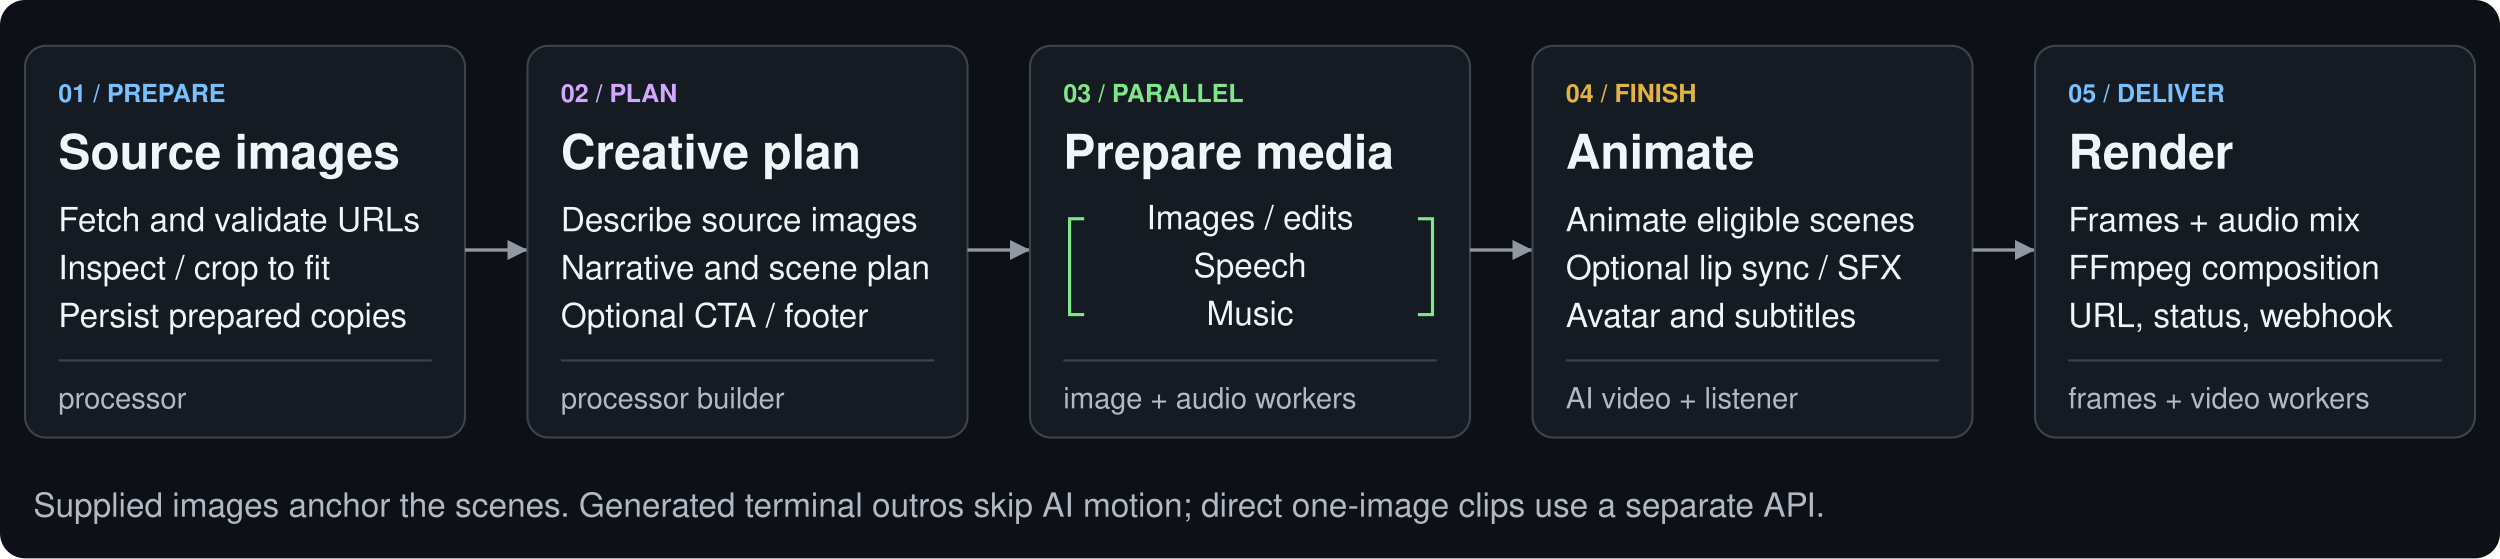
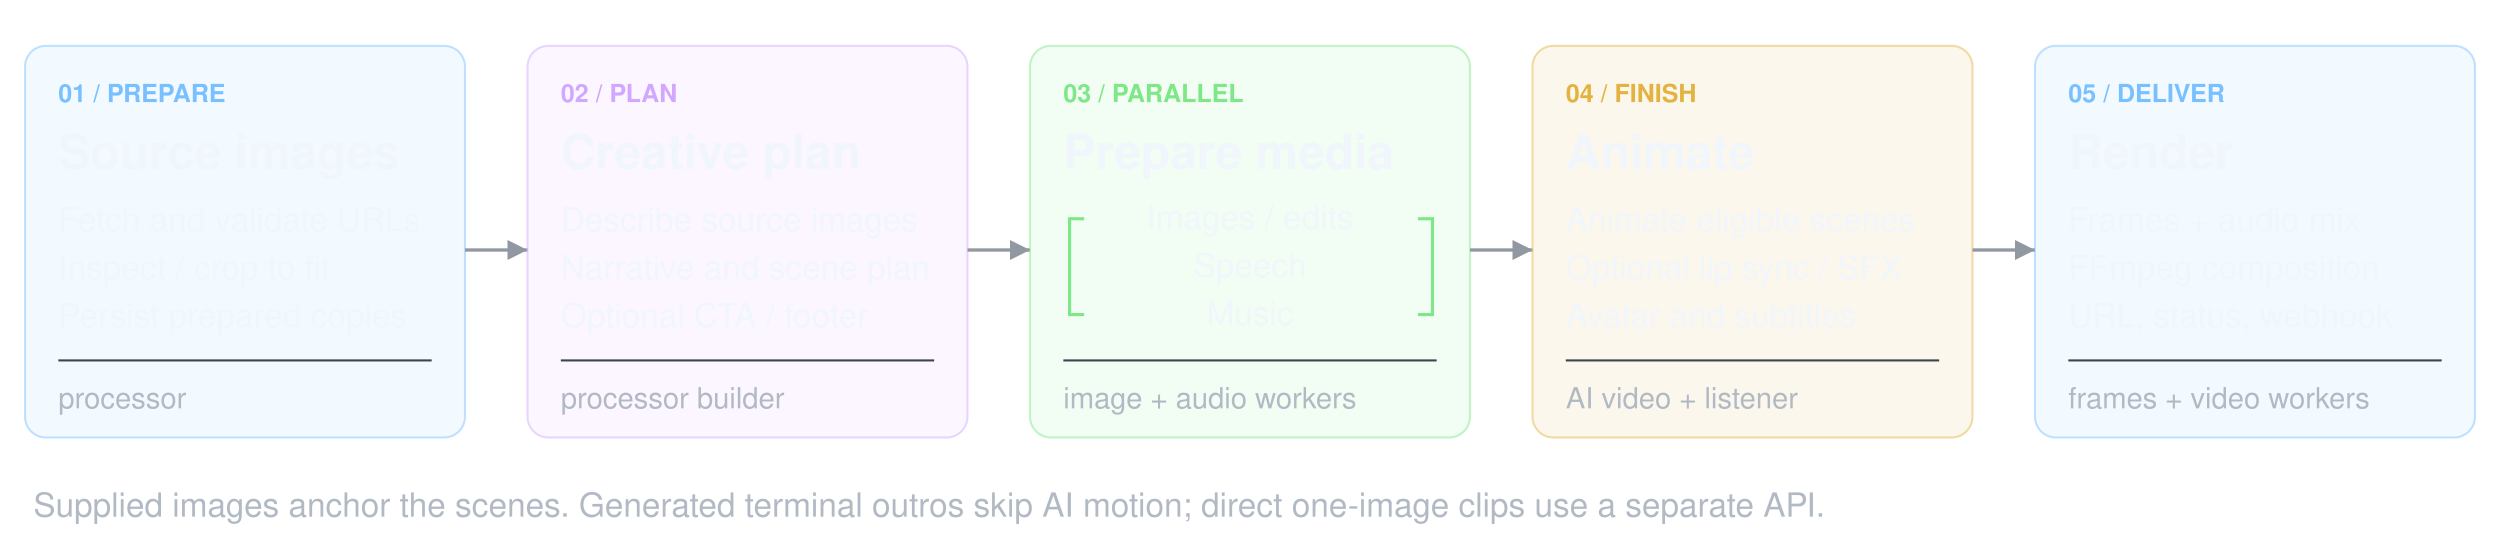
<svg xmlns="http://www.w3.org/2000/svg" width="1200" height="268" viewBox="0 0 1200 268" role="img" aria-labelledby="title desc">
  <defs>
    <marker id="arrow" viewBox="0 0 8 8" refX="8" refY="4" markerWidth="6" markerHeight="6" orient="auto-start-reverse">
      <path d="M0 0L8 4L0 8Z" fill="#9198a1" />
    </marker>
  </defs>
-   <rect width="1200" height="268" rx="12" fill="#0d1117" />
  <g font-family="-apple-system, BlinkMacSystemFont, Segoe UI, Helvetica, Arial, sans-serif">
-     <rect x="12" y="22" width="211.2" height="188" rx="10" fill="#151b23" stroke="#3d444d" />
+     <rect x="12" y="22" width="211.2" height="188" rx="10" fill="#79c0ff" fill-opacity="0.10" stroke="#79c0ff" stroke-opacity="0.45" />
    <text x="28" y="49" font-size="12" font-weight="650" fill="#79c0ff" text-anchor="start">01 / PREPARE</text>
    <text x="28" y="81" font-size="23" font-weight="650" fill="#f0f6fc" text-anchor="start">Source images</text>
    <text x="28" y="111" font-size="16" font-weight="400" fill="#f0f6fc" text-anchor="start">Fetch and validate URLs</text>
    <text x="28" y="134" font-size="16" font-weight="400" fill="#f0f6fc" text-anchor="start">Inspect / crop to fit</text>
    <text x="28" y="157" font-size="16" font-weight="400" fill="#f0f6fc" text-anchor="start">Persist prepared copies</text>
    <path d="M28 173 H207.2" stroke="#3d444d" />
    <text x="28" y="196" font-size="14" font-weight="400" fill="#b1bac4" text-anchor="start">processor</text>
    <path d="M223.2 120 H253.2" fill="none" stroke="#9198a1" stroke-width="1.6" marker-end="url(#arrow)" />
-     <rect x="253.2" y="22" width="211.2" height="188" rx="10" fill="#151b23" stroke="#3d444d" />
+     <rect x="253.2" y="22" width="211.2" height="188" rx="10" fill="#d2a8ff" fill-opacity="0.10" stroke="#d2a8ff" stroke-opacity="0.45" />
    <text x="269.2" y="49" font-size="12" font-weight="650" fill="#d2a8ff" text-anchor="start">02 / PLAN</text>
    <text x="269.2" y="81" font-size="23" font-weight="650" fill="#f0f6fc" text-anchor="start">Creative plan</text>
    <text x="269.2" y="111" font-size="16" font-weight="400" fill="#f0f6fc" text-anchor="start">Describe source images</text>
    <text x="269.2" y="134" font-size="16" font-weight="400" fill="#f0f6fc" text-anchor="start">Narrative and scene plan</text>
    <text x="269.2" y="157" font-size="16" font-weight="400" fill="#f0f6fc" text-anchor="start">Optional CTA / footer</text>
    <path d="M269.2 173 H448.4" stroke="#3d444d" />
    <text x="269.2" y="196" font-size="14" font-weight="400" fill="#b1bac4" text-anchor="start">processor builder</text>
    <path d="M464.4 120 H494.4" fill="none" stroke="#9198a1" stroke-width="1.6" marker-end="url(#arrow)" />
-     <rect x="494.4" y="22" width="211.2" height="188" rx="10" fill="#151b23" stroke="#3d444d" />
+     <rect x="494.4" y="22" width="211.2" height="188" rx="10" fill="#7ee787" fill-opacity="0.10" stroke="#7ee787" stroke-opacity="0.45" />
    <text x="510.4" y="49" font-size="12" font-weight="650" fill="#7ee787" text-anchor="start">03 / PARALLEL</text>
    <text x="510.4" y="81" font-size="23" font-weight="650" fill="#f0f6fc" text-anchor="start">Prepare media</text>
    <path d="M520.4 105 H513.4 V151 H520.4 M680.6 105 H687.6 V151 H680.6" fill="none" stroke="#7ee787" stroke-width="1.5" />
    <text x="600" y="110" font-size="16" font-weight="400" fill="#f0f6fc" text-anchor="middle">Images / edits</text>
    <text x="600" y="133" font-size="16" font-weight="400" fill="#f0f6fc" text-anchor="middle">Speech</text>
    <text x="600" y="156" font-size="16" font-weight="400" fill="#f0f6fc" text-anchor="middle">Music</text>
    <path d="M510.4 173 H689.6" stroke="#3d444d" />
    <text x="510.4" y="196" font-size="14" font-weight="400" fill="#b1bac4" text-anchor="start">image + audio workers</text>
    <path d="M705.6 120 H735.6" fill="none" stroke="#9198a1" stroke-width="1.6" marker-end="url(#arrow)" />
-     <rect x="735.6" y="22" width="211.2" height="188" rx="10" fill="#151b23" stroke="#3d444d" />
+     <rect x="735.6" y="22" width="211.2" height="188" rx="10" fill="#e3b341" fill-opacity="0.10" stroke="#e3b341" stroke-opacity="0.45" />
    <text x="751.6" y="49" font-size="12" font-weight="650" fill="#e3b341" text-anchor="start">04 / FINISH</text>
    <text x="751.6" y="81" font-size="23" font-weight="650" fill="#f0f6fc" text-anchor="start">Animate</text>
    <text x="751.6" y="111" font-size="16" font-weight="400" fill="#f0f6fc" text-anchor="start">Animate eligible scenes</text>
    <text x="751.6" y="134" font-size="16" font-weight="400" fill="#f0f6fc" text-anchor="start">Optional lip sync / SFX</text>
    <text x="751.6" y="157" font-size="16" font-weight="400" fill="#f0f6fc" text-anchor="start">Avatar and subtitles</text>
    <path d="M751.6 173 H930.8" stroke="#3d444d" />
    <text x="751.6" y="196" font-size="14" font-weight="400" fill="#b1bac4" text-anchor="start">AI video + listener</text>
    <path d="M946.8 120 H976.8" fill="none" stroke="#9198a1" stroke-width="1.6" marker-end="url(#arrow)" />
-     <rect x="976.8" y="22" width="211.2" height="188" rx="10" fill="#151b23" stroke="#3d444d" />
+     <rect x="976.8" y="22" width="211.2" height="188" rx="10" fill="#79c0ff" fill-opacity="0.10" stroke="#79c0ff" stroke-opacity="0.45" />
    <text x="992.8" y="49" font-size="12" font-weight="650" fill="#79c0ff" text-anchor="start">05 / DELIVER</text>
    <text x="992.8" y="81" font-size="23" font-weight="650" fill="#f0f6fc" text-anchor="start">Render</text>
    <text x="992.8" y="111" font-size="16" font-weight="400" fill="#f0f6fc" text-anchor="start">Frames + audio mix</text>
    <text x="992.8" y="134" font-size="16" font-weight="400" fill="#f0f6fc" text-anchor="start">FFmpeg composition</text>
    <text x="992.8" y="157" font-size="16" font-weight="400" fill="#f0f6fc" text-anchor="start">URL, status, webhook</text>
    <path d="M992.8 173 H1172" stroke="#3d444d" />
    <text x="992.8" y="196" font-size="14" font-weight="400" fill="#b1bac4" text-anchor="start">frames + video workers</text>
    <text x="16" y="248" font-size="16" font-weight="400" fill="#b1bac4" text-anchor="start">Supplied images anchor the scenes. Generated terminal outros skip AI motion; direct one-image clips use a separate API.</text>
  </g>
</svg>
